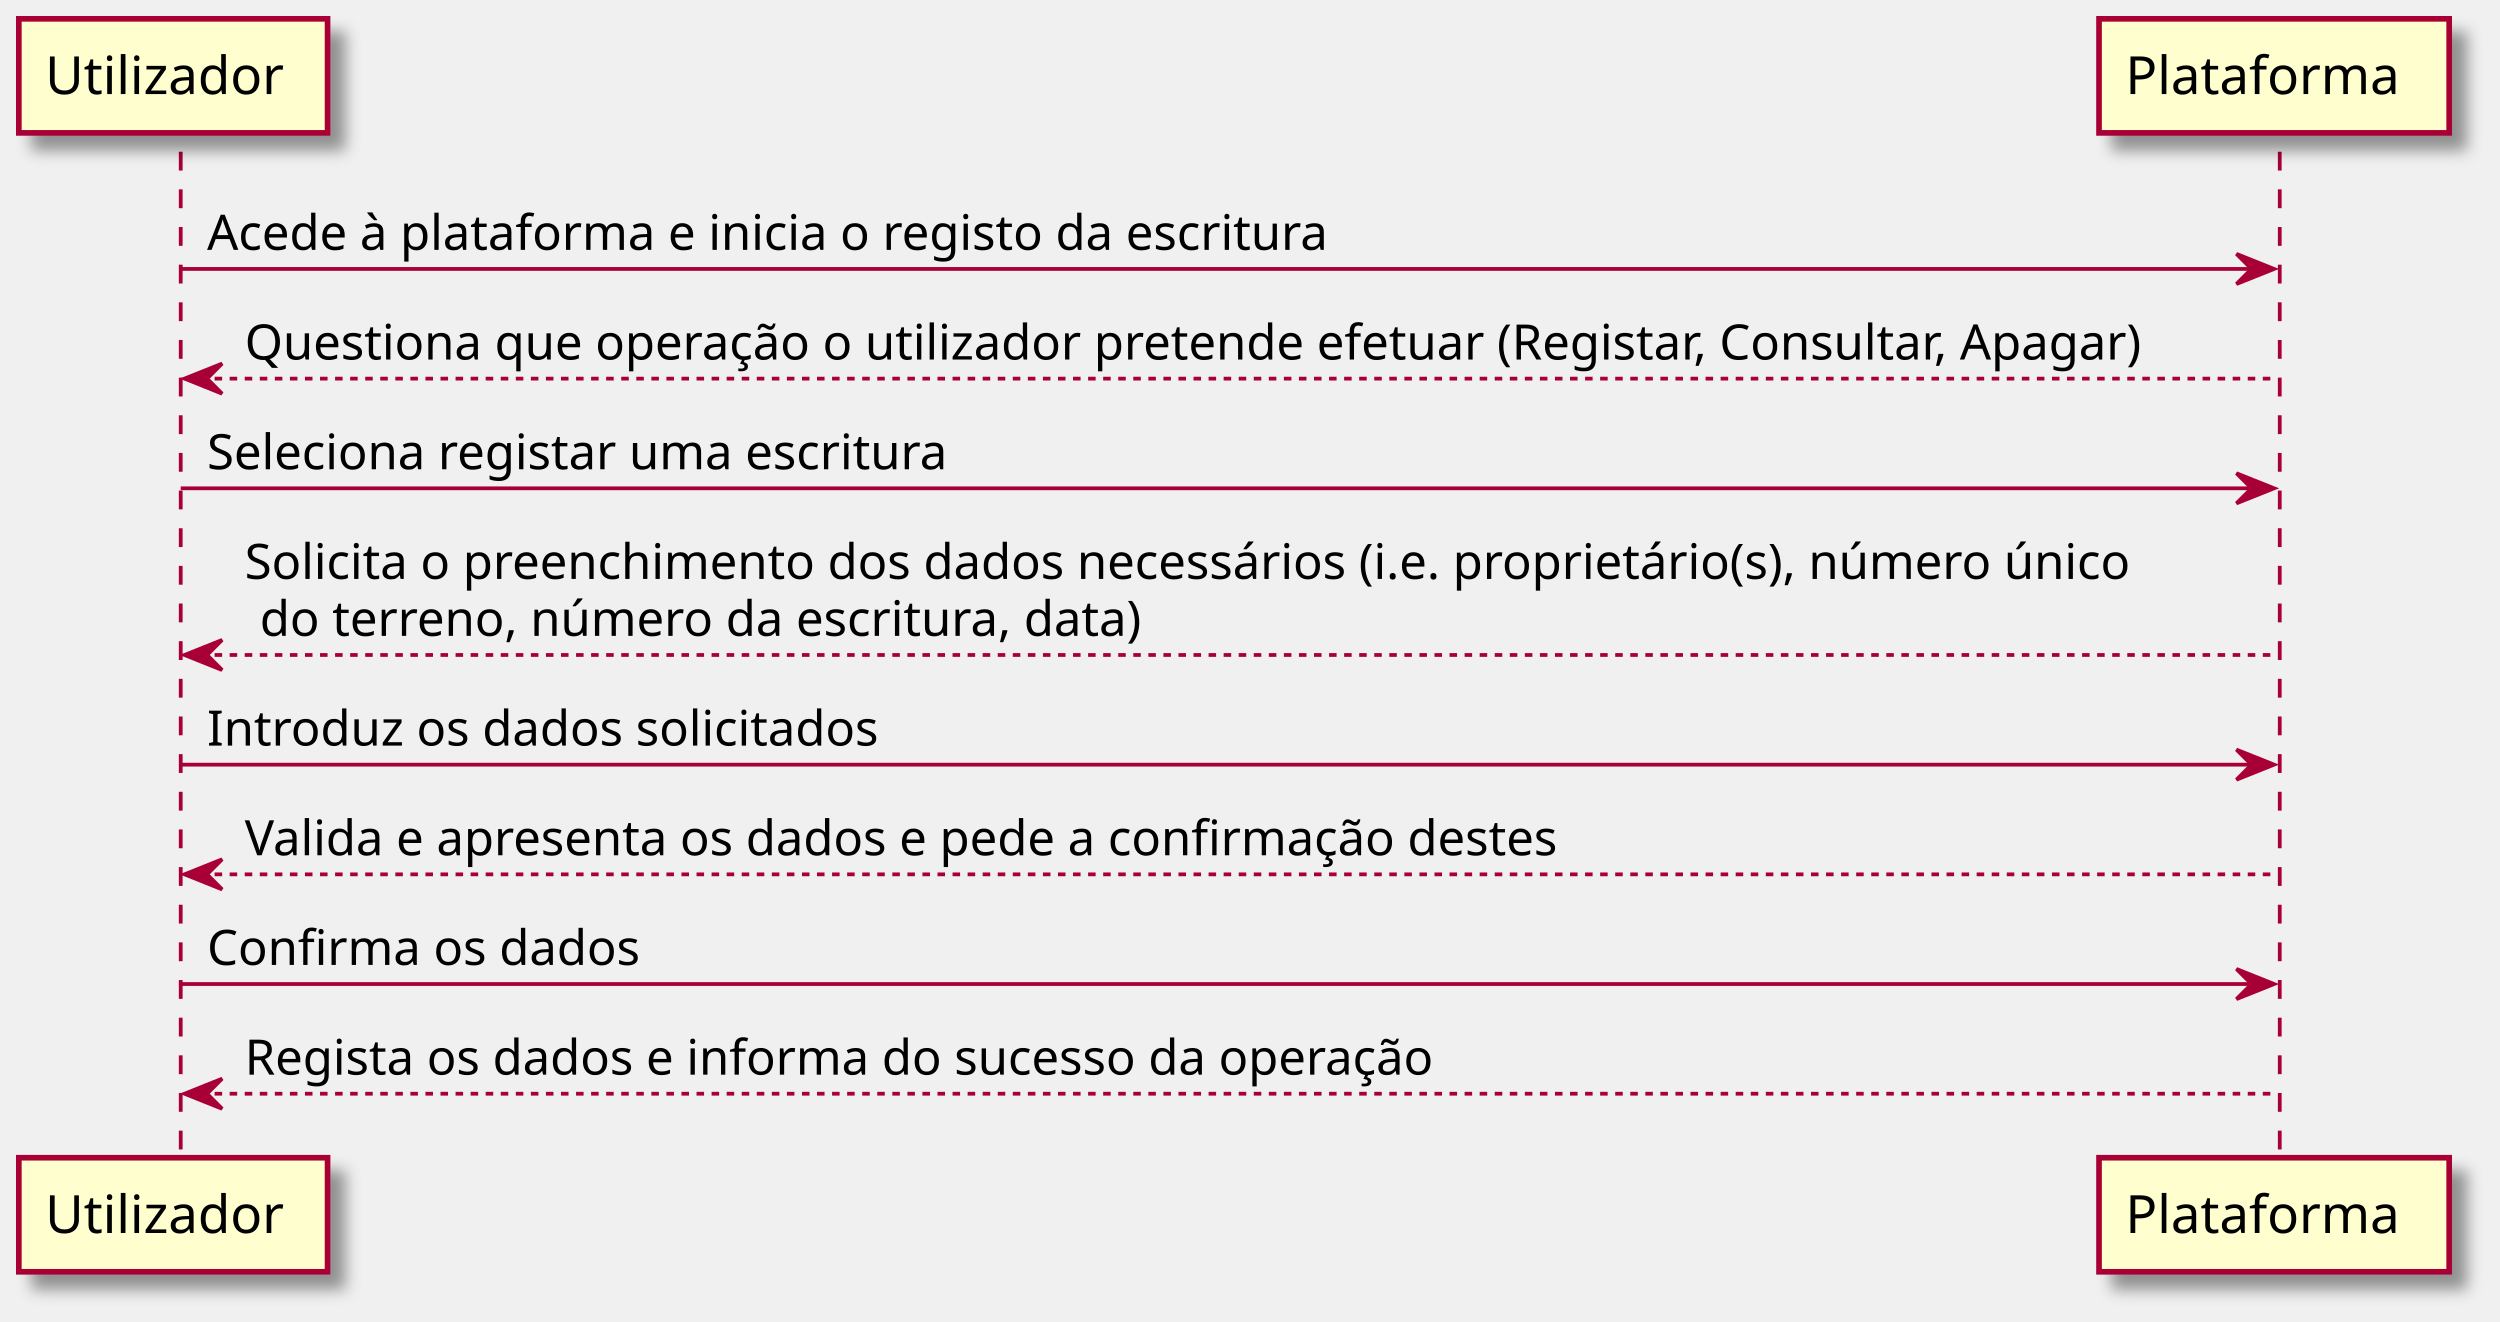
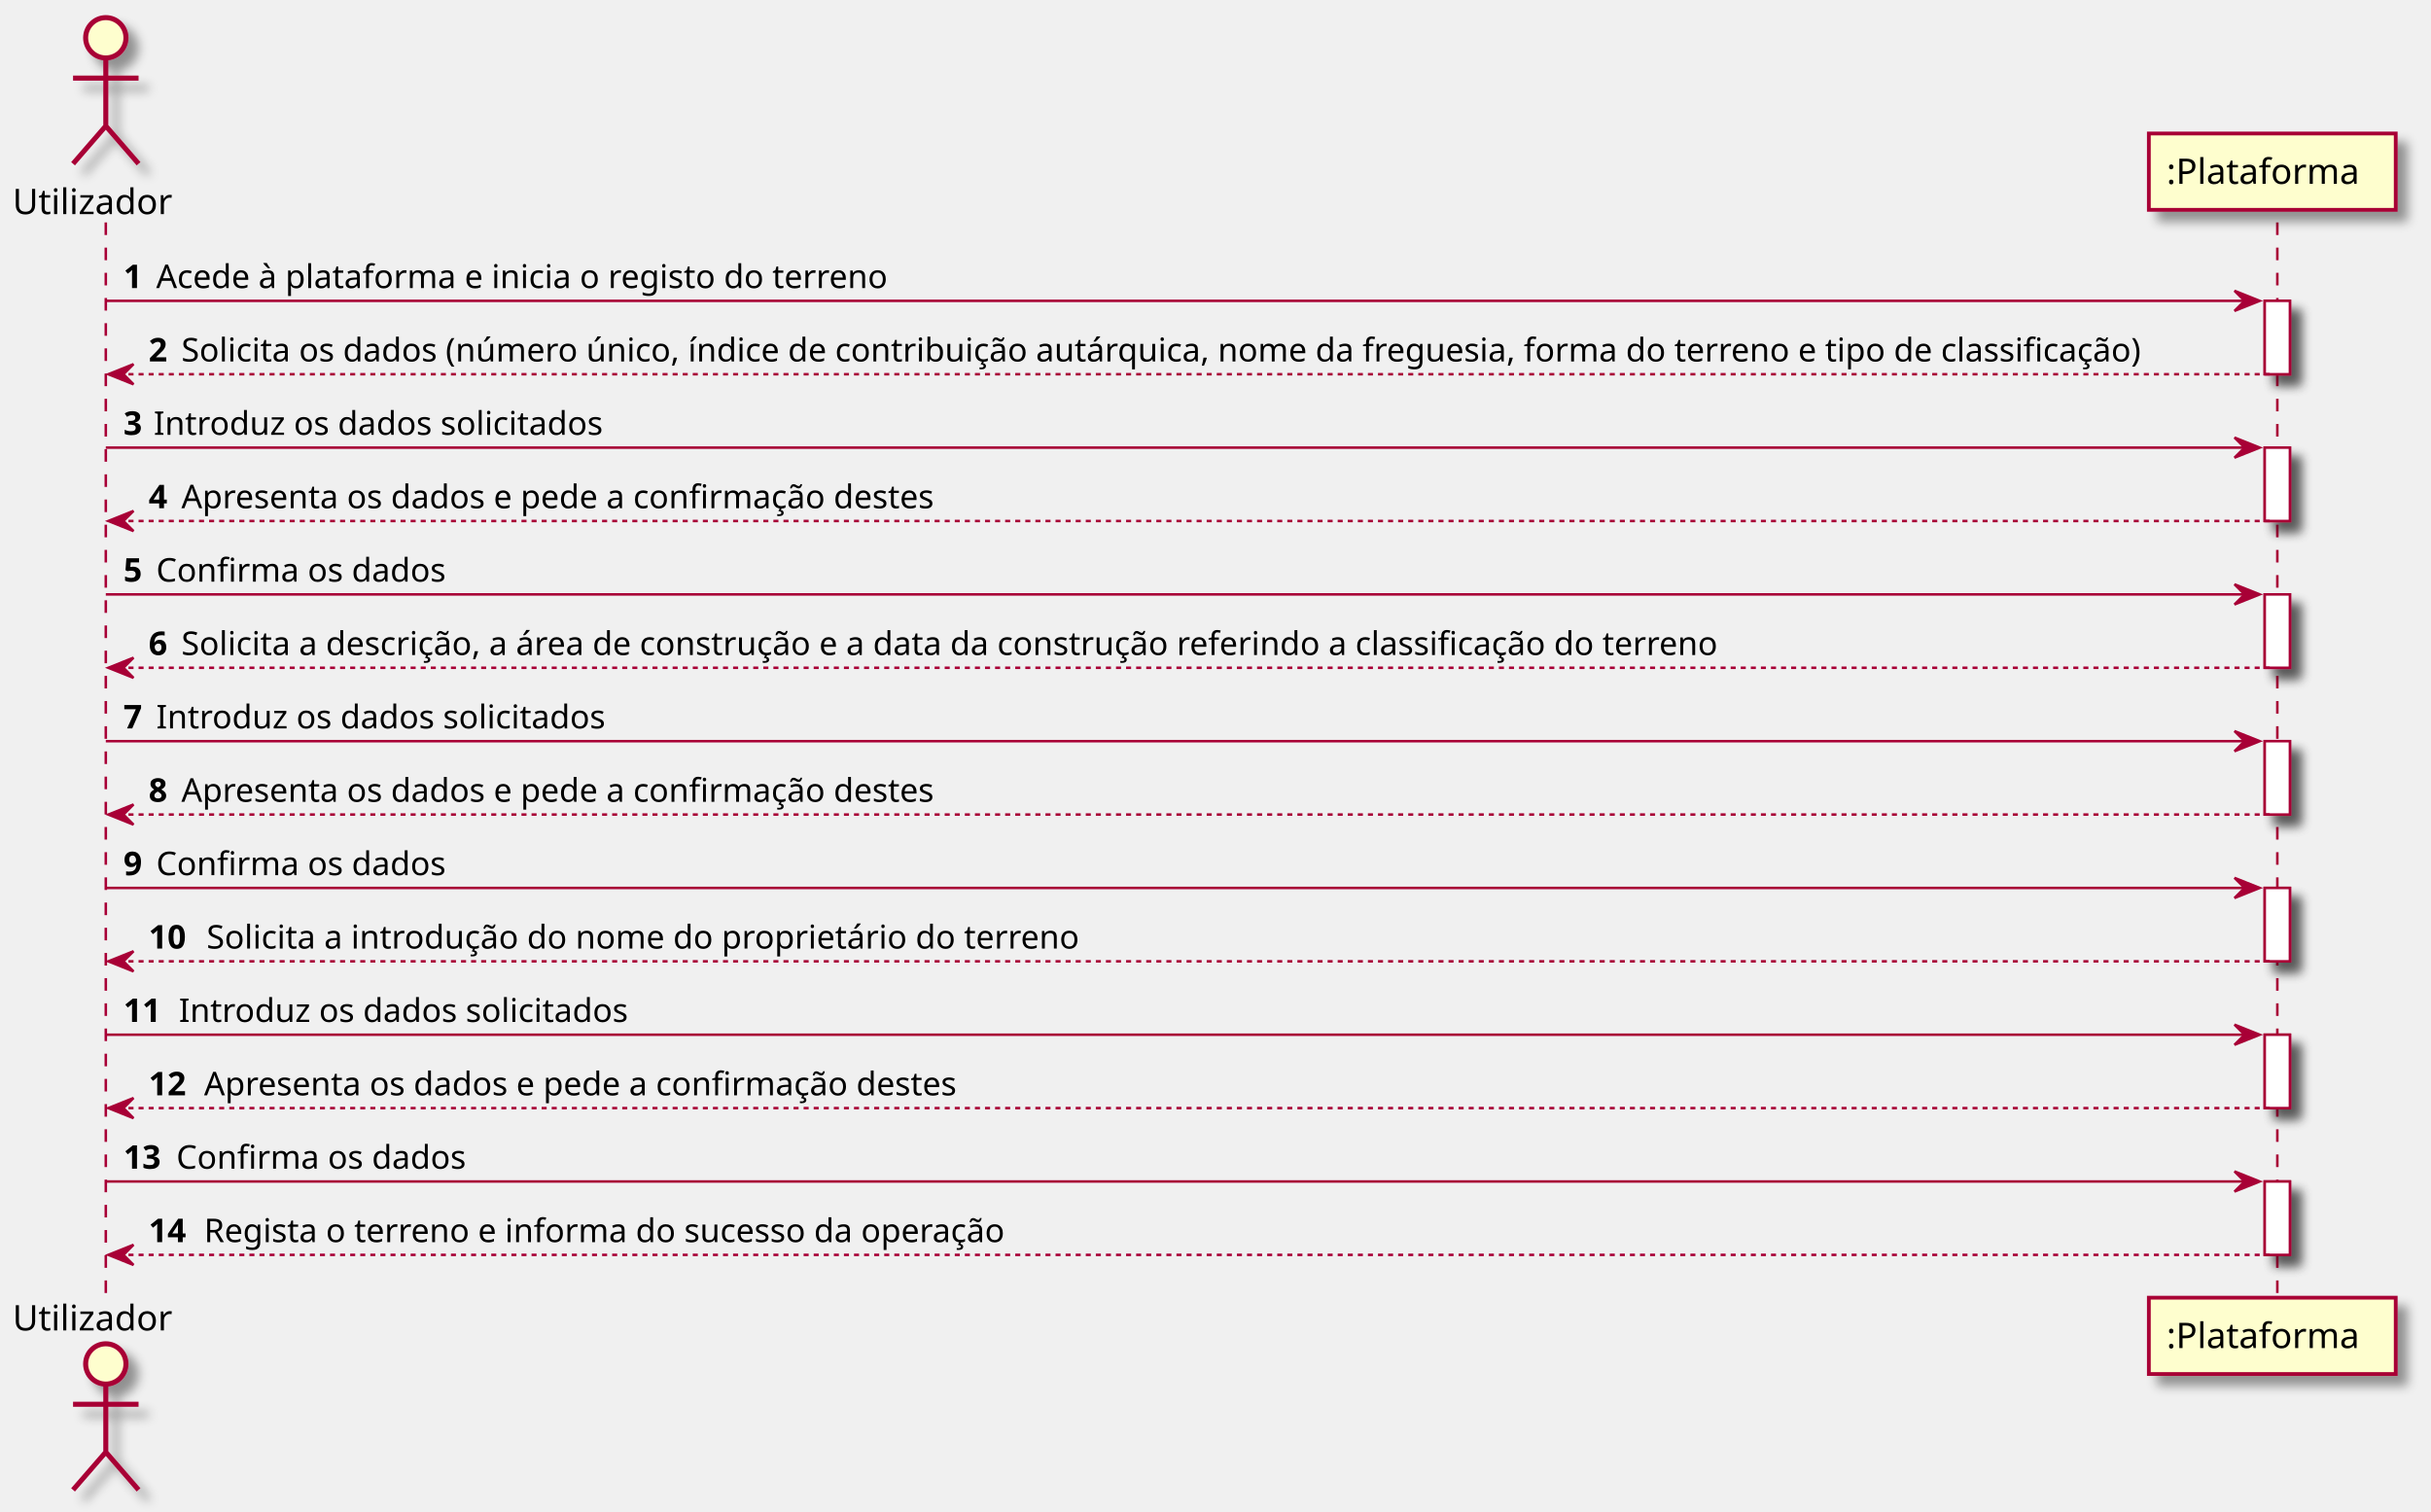
- <svg xmlns="http://www.w3.org/2000/svg" contentScriptType="application/ecmascript" contentStyleType="text/css" height="351px" preserveAspectRatio="none" style="width:664px;height:351px;" version="1.1" viewBox="0 0 664 351" width="664px" zoomAndPan="magnify">
+ <svg xmlns="http://www.w3.org/2000/svg" contentScriptType="application/ecmascript" contentStyleType="text/css" height="600px" preserveAspectRatio="none" style="width:965px;height:600px;" version="1.1" viewBox="0 0 965 600" width="965px" zoomAndPan="magnify">
  <defs>
-     <filter height="300%" id="f17rcavk4fuvqf" width="300%" x="-1" y="-1">
+     <filter height="300%" id="f939jywavwjm" width="300%" x="-1" y="-1">
      <feGaussianBlur result="blurOut" stdDeviation="2.0" />
      <feColorMatrix in="blurOut" result="blurOut2" type="matrix" values="0 0 0 0 0 0 0 0 0 0 0 0 0 0 0 0 0 0 .4 0" />
      <feOffset dx="4.0" dy="4.0" in="blurOut2" result="blurOut3" />
      <feBlend in="SourceGraphic" in2="blurOut3" mode="normal" />
    </filter>
  </defs>
  <g>
-     <line style="stroke:#A80036;stroke-width:1.0;stroke-dasharray:5.0,5.0;" x1="48" x2="48" y1="40.297" y2="308.492" />
-     <line style="stroke:#A80036;stroke-width:1.0;stroke-dasharray:5.0,5.0;" x1="605.5" x2="605.5" y1="40.297" y2="308.492" />
-     <rect fill="#FEFECE" filter="url(#f17rcavk4fuvqf)" height="30.297" style="stroke:#A80036;stroke-width:1.5;" width="82" x="5" y="5" />
-     <text fill="#000000" font-family="sans-serif" font-size="14" lengthAdjust="spacingAndGlyphs" textLength="68" x="12" y="24.995">Utilizador</text>
-     <rect fill="#FEFECE" filter="url(#f17rcavk4fuvqf)" height="30.297" style="stroke:#A80036;stroke-width:1.5;" width="82" x="5" y="307.492" />
-     <text fill="#000000" font-family="sans-serif" font-size="14" lengthAdjust="spacingAndGlyphs" textLength="68" x="12" y="327.487">Utilizador</text>
-     <rect fill="#FEFECE" filter="url(#f17rcavk4fuvqf)" height="30.297" style="stroke:#A80036;stroke-width:1.5;" width="93" x="557.5" y="5" />
-     <text fill="#000000" font-family="sans-serif" font-size="14" lengthAdjust="spacingAndGlyphs" textLength="79" x="564.5" y="24.995">Plataforma</text>
-     <rect fill="#FEFECE" filter="url(#f17rcavk4fuvqf)" height="30.297" style="stroke:#A80036;stroke-width:1.5;" width="93" x="557.5" y="307.492" />
-     <text fill="#000000" font-family="sans-serif" font-size="14" lengthAdjust="spacingAndGlyphs" textLength="79" x="564.5" y="327.487">Plataforma</text>
-     <polygon fill="#A80036" points="594,67.43,604,71.43,594,75.43,598,71.43" style="stroke:#A80036;stroke-width:1.0;" />
-     <line style="stroke:#A80036;stroke-width:1.0;" x1="48" x2="600" y1="71.43" y2="71.43" />
-     <text fill="#000000" font-family="sans-serif" font-size="13" lengthAdjust="spacingAndGlyphs" textLength="315" x="55" y="66.364">Acede à plataforma e inicia o registo da escritura</text>
-     <polygon fill="#A80036" points="59,96.562,49,100.562,59,104.562,55,100.562" style="stroke:#A80036;stroke-width:1.0;" />
-     <line style="stroke:#A80036;stroke-width:1.0;stroke-dasharray:2.0,2.0;" x1="53" x2="605" y1="100.562" y2="100.562" />
-     <text fill="#000000" font-family="sans-serif" font-size="13" lengthAdjust="spacingAndGlyphs" textLength="534" x="65" y="95.497">Questiona que operação o utilizador pretende efetuar (Registar, Consultar, Apagar)</text>
-     <polygon fill="#A80036" points="594,125.695,604,129.695,594,133.695,598,129.695" style="stroke:#A80036;stroke-width:1.0;" />
-     <line style="stroke:#A80036;stroke-width:1.0;" x1="48" x2="600" y1="129.695" y2="129.695" />
-     <text fill="#000000" font-family="sans-serif" font-size="13" lengthAdjust="spacingAndGlyphs" textLength="207" x="55" y="124.629">Seleciona registar uma escritura</text>
-     <polygon fill="#A80036" points="59,169.961,49,173.961,59,177.961,55,173.961" style="stroke:#A80036;stroke-width:1.0;" />
-     <line style="stroke:#A80036;stroke-width:1.0;stroke-dasharray:2.0,2.0;" x1="53" x2="605" y1="173.961" y2="173.961" />
-     <text fill="#000000" font-family="sans-serif" font-size="13" lengthAdjust="spacingAndGlyphs" textLength="527" x="65" y="153.762">Solicita o preenchimento dos dados necessários (i.e. proprietário(s), número único</text>
-     <text fill="#000000" font-family="sans-serif" font-size="13" lengthAdjust="spacingAndGlyphs" textLength="247" x="69" y="168.895">do terreno, número da escritura, data)</text>
-     <polygon fill="#A80036" points="594,199.094,604,203.094,594,207.094,598,203.094" style="stroke:#A80036;stroke-width:1.0;" />
-     <line style="stroke:#A80036;stroke-width:1.0;" x1="48" x2="600" y1="203.094" y2="203.094" />
-     <text fill="#000000" font-family="sans-serif" font-size="13" lengthAdjust="spacingAndGlyphs" textLength="185" x="55" y="198.028">Introduz os dados solicitados</text>
-     <polygon fill="#A80036" points="59,228.227,49,232.227,59,236.227,55,232.227" style="stroke:#A80036;stroke-width:1.0;" />
-     <line style="stroke:#A80036;stroke-width:1.0;stroke-dasharray:2.0,2.0;" x1="53" x2="605" y1="232.227" y2="232.227" />
-     <text fill="#000000" font-family="sans-serif" font-size="13" lengthAdjust="spacingAndGlyphs" textLength="373" x="65" y="227.161">Valida e apresenta os dados e pede a confirmação destes</text>
-     <polygon fill="#A80036" points="594,257.359,604,261.359,594,265.359,598,261.359" style="stroke:#A80036;stroke-width:1.0;" />
-     <line style="stroke:#A80036;stroke-width:1.0;" x1="48" x2="600" y1="261.359" y2="261.359" />
-     <text fill="#000000" font-family="sans-serif" font-size="13" lengthAdjust="spacingAndGlyphs" textLength="121" x="55" y="256.293">Confirma os dados</text>
-     <polygon fill="#A80036" points="59,286.492,49,290.492,59,294.492,55,290.492" style="stroke:#A80036;stroke-width:1.0;" />
-     <line style="stroke:#A80036;stroke-width:1.0;stroke-dasharray:2.0,2.0;" x1="53" x2="605" y1="290.492" y2="290.492" />
-     <text fill="#000000" font-family="sans-serif" font-size="13" lengthAdjust="spacingAndGlyphs" textLength="336" x="65" y="285.426">Regista os dados e informa do sucesso da operação</text>
+     <rect fill="#FFFFFF" filter="url(#f939jywavwjm)" height="29.133" style="stroke:#A80036;stroke-width:1.0;" width="10" x="899" y="119.43" />
+     <rect fill="#FFFFFF" filter="url(#f939jywavwjm)" height="29.133" style="stroke:#A80036;stroke-width:1.0;" width="10" x="899" y="177.695" />
+     <rect fill="#FFFFFF" filter="url(#f939jywavwjm)" height="29.133" style="stroke:#A80036;stroke-width:1.0;" width="10" x="899" y="235.961" />
+     <rect fill="#FFFFFF" filter="url(#f939jywavwjm)" height="29.133" style="stroke:#A80036;stroke-width:1.0;" width="10" x="899" y="294.227" />
+     <rect fill="#FFFFFF" filter="url(#f939jywavwjm)" height="29.133" style="stroke:#A80036;stroke-width:1.0;" width="10" x="899" y="352.492" />
+     <rect fill="#FFFFFF" filter="url(#f939jywavwjm)" height="29.133" style="stroke:#A80036;stroke-width:1.0;" width="10" x="899" y="410.758" />
+     <rect fill="#FFFFFF" filter="url(#f939jywavwjm)" height="29.133" style="stroke:#A80036;stroke-width:1.0;" width="10" x="899" y="469.023" />
+     <line style="stroke:#A80036;stroke-width:1.0;stroke-dasharray:5.0,5.0;" x1="42" x2="42" y1="88.297" y2="516.156" />
+     <line style="stroke:#A80036;stroke-width:1.0;stroke-dasharray:5.0,5.0;" x1="904" x2="904" y1="88.297" y2="516.156" />
+     <text fill="#000000" font-family="sans-serif" font-size="14" lengthAdjust="spacingAndGlyphs" textLength="68" x="5" y="84.995">Utilizador</text>
+     <ellipse cx="42" cy="15" fill="#FEFECE" filter="url(#f939jywavwjm)" rx="8" ry="8" style="stroke:#A80036;stroke-width:2.0;" />
+     <path d="M42,23 L42,50 M29,31 L55,31 M42,50 L29,65 M42,50 L55,65 " fill="none" filter="url(#f939jywavwjm)" style="stroke:#A80036;stroke-width:2.0;" />
+     <text fill="#000000" font-family="sans-serif" font-size="14" lengthAdjust="spacingAndGlyphs" textLength="68" x="5" y="528.151">Utilizador</text>
+     <ellipse cx="42" cy="541.453" fill="#FEFECE" filter="url(#f939jywavwjm)" rx="8" ry="8" style="stroke:#A80036;stroke-width:2.0;" />
+     <path d="M42,549.453 L42,576.453 M29,557.453 L55,557.453 M42,576.453 L29,591.453 M42,576.453 L55,591.453 " fill="none" filter="url(#f939jywavwjm)" style="stroke:#A80036;stroke-width:2.0;" />
+     <rect fill="#FEFECE" filter="url(#f939jywavwjm)" height="30.297" style="stroke:#A80036;stroke-width:1.5;" width="98" x="853" y="53" />
+     <text fill="#000000" font-family="sans-serif" font-size="14" lengthAdjust="spacingAndGlyphs" textLength="84" x="860" y="72.995">:Plataforma</text>
+     <rect fill="#FEFECE" filter="url(#f939jywavwjm)" height="30.297" style="stroke:#A80036;stroke-width:1.5;" width="98" x="853" y="515.156" />
+     <text fill="#000000" font-family="sans-serif" font-size="14" lengthAdjust="spacingAndGlyphs" textLength="84" x="860" y="535.151">:Plataforma</text>
+     <rect fill="#FFFFFF" filter="url(#f939jywavwjm)" height="29.133" style="stroke:#A80036;stroke-width:1.0;" width="10" x="899" y="119.43" />
+     <rect fill="#FFFFFF" filter="url(#f939jywavwjm)" height="29.133" style="stroke:#A80036;stroke-width:1.0;" width="10" x="899" y="177.695" />
+     <rect fill="#FFFFFF" filter="url(#f939jywavwjm)" height="29.133" style="stroke:#A80036;stroke-width:1.0;" width="10" x="899" y="235.961" />
+     <rect fill="#FFFFFF" filter="url(#f939jywavwjm)" height="29.133" style="stroke:#A80036;stroke-width:1.0;" width="10" x="899" y="294.227" />
+     <rect fill="#FFFFFF" filter="url(#f939jywavwjm)" height="29.133" style="stroke:#A80036;stroke-width:1.0;" width="10" x="899" y="352.492" />
+     <rect fill="#FFFFFF" filter="url(#f939jywavwjm)" height="29.133" style="stroke:#A80036;stroke-width:1.0;" width="10" x="899" y="410.758" />
+     <rect fill="#FFFFFF" filter="url(#f939jywavwjm)" height="29.133" style="stroke:#A80036;stroke-width:1.0;" width="10" x="899" y="469.023" />
+     <polygon fill="#A80036" points="887,115.43,897,119.43,887,123.43,891,119.43" style="stroke:#A80036;stroke-width:1.0;" />
+     <line style="stroke:#A80036;stroke-width:1.0;" x1="42" x2="893" y1="119.43" y2="119.43" />
+     <text fill="#000000" font-family="sans-serif" font-size="13" font-weight="bold" lengthAdjust="spacingAndGlyphs" textLength="9" x="49" y="114.364">1</text>
+     <text fill="#000000" font-family="sans-serif" font-size="13" lengthAdjust="spacingAndGlyphs" textLength="306" x="62" y="114.364">Acede à plataforma e inicia o registo do terreno</text>
+     <polygon fill="#A80036" points="53,144.562,43,148.562,53,152.562,49,148.562" style="stroke:#A80036;stroke-width:1.0;" />
+     <line style="stroke:#A80036;stroke-width:1.0;stroke-dasharray:2.0,2.0;" x1="47" x2="903" y1="148.562" y2="148.562" />
+     <text fill="#000000" font-family="sans-serif" font-size="13" font-weight="bold" lengthAdjust="spacingAndGlyphs" textLength="9" x="59" y="143.497">2</text>
+     <text fill="#000000" font-family="sans-serif" font-size="13" lengthAdjust="spacingAndGlyphs" textLength="820" x="72" y="143.497">Solicita os dados (número único, índice de contribuição autárquica, nome da freguesia, forma do terreno e tipo de classificação)</text>
+     <polygon fill="#A80036" points="887,173.695,897,177.695,887,181.695,891,177.695" style="stroke:#A80036;stroke-width:1.0;" />
+     <line style="stroke:#A80036;stroke-width:1.0;" x1="42" x2="893" y1="177.695" y2="177.695" />
+     <text fill="#000000" font-family="sans-serif" font-size="13" font-weight="bold" lengthAdjust="spacingAndGlyphs" textLength="8" x="49" y="172.629">3</text>
+     <text fill="#000000" font-family="sans-serif" font-size="13" lengthAdjust="spacingAndGlyphs" textLength="185" x="61" y="172.629">Introduz os dados solicitados</text>
+     <polygon fill="#A80036" points="53,202.828,43,206.828,53,210.828,49,206.828" style="stroke:#A80036;stroke-width:1.0;" />
+     <line style="stroke:#A80036;stroke-width:1.0;stroke-dasharray:2.0,2.0;" x1="47" x2="903" y1="206.828" y2="206.828" />
+     <text fill="#000000" font-family="sans-serif" font-size="13" font-weight="bold" lengthAdjust="spacingAndGlyphs" textLength="9" x="59" y="201.762">4</text>
+     <text fill="#000000" font-family="sans-serif" font-size="13" lengthAdjust="spacingAndGlyphs" textLength="319" x="72" y="201.762">Apresenta os dados e pede a confirmação destes</text>
+     <polygon fill="#A80036" points="887,231.961,897,235.961,887,239.961,891,235.961" style="stroke:#A80036;stroke-width:1.0;" />
+     <line style="stroke:#A80036;stroke-width:1.0;" x1="42" x2="893" y1="235.961" y2="235.961" />
+     <text fill="#000000" font-family="sans-serif" font-size="13" font-weight="bold" lengthAdjust="spacingAndGlyphs" textLength="9" x="49" y="230.895">5</text>
+     <text fill="#000000" font-family="sans-serif" font-size="13" lengthAdjust="spacingAndGlyphs" textLength="121" x="62" y="230.895">Confirma os dados</text>
+     <polygon fill="#A80036" points="53,261.094,43,265.094,53,269.094,49,265.094" style="stroke:#A80036;stroke-width:1.0;" />
+     <line style="stroke:#A80036;stroke-width:1.0;stroke-dasharray:2.0,2.0;" x1="47" x2="903" y1="265.094" y2="265.094" />
+     <text fill="#000000" font-family="sans-serif" font-size="13" font-weight="bold" lengthAdjust="spacingAndGlyphs" textLength="9" x="59" y="260.028">6</text>
+     <text fill="#000000" font-family="sans-serif" font-size="13" lengthAdjust="spacingAndGlyphs" textLength="648" x="72" y="260.028">Solicita a descrição, a área de construção e a data da construção referindo a classificação do terreno</text>
+     <polygon fill="#A80036" points="887,290.227,897,294.227,887,298.227,891,294.227" style="stroke:#A80036;stroke-width:1.0;" />
+     <line style="stroke:#A80036;stroke-width:1.0;" x1="42" x2="893" y1="294.227" y2="294.227" />
+     <text fill="#000000" font-family="sans-serif" font-size="13" font-weight="bold" lengthAdjust="spacingAndGlyphs" textLength="9" x="49" y="289.161">7</text>
+     <text fill="#000000" font-family="sans-serif" font-size="13" lengthAdjust="spacingAndGlyphs" textLength="185" x="62" y="289.161">Introduz os dados solicitados</text>
+     <polygon fill="#A80036" points="53,319.359,43,323.359,53,327.359,49,323.359" style="stroke:#A80036;stroke-width:1.0;" />
+     <line style="stroke:#A80036;stroke-width:1.0;stroke-dasharray:2.0,2.0;" x1="47" x2="903" y1="323.359" y2="323.359" />
+     <text fill="#000000" font-family="sans-serif" font-size="13" font-weight="bold" lengthAdjust="spacingAndGlyphs" textLength="9" x="59" y="318.293">8</text>
+     <text fill="#000000" font-family="sans-serif" font-size="13" lengthAdjust="spacingAndGlyphs" textLength="319" x="72" y="318.293">Apresenta os dados e pede a confirmação destes</text>
+     <polygon fill="#A80036" points="887,348.492,897,352.492,887,356.492,891,352.492" style="stroke:#A80036;stroke-width:1.0;" />
+     <line style="stroke:#A80036;stroke-width:1.0;" x1="42" x2="893" y1="352.492" y2="352.492" />
+     <text fill="#000000" font-family="sans-serif" font-size="13" font-weight="bold" lengthAdjust="spacingAndGlyphs" textLength="9" x="49" y="347.426">9</text>
+     <text fill="#000000" font-family="sans-serif" font-size="13" lengthAdjust="spacingAndGlyphs" textLength="121" x="62" y="347.426">Confirma os dados</text>
+     <polygon fill="#A80036" points="53,377.625,43,381.625,53,385.625,49,381.625" style="stroke:#A80036;stroke-width:1.0;" />
+     <line style="stroke:#A80036;stroke-width:1.0;stroke-dasharray:2.0,2.0;" x1="47" x2="903" y1="381.625" y2="381.625" />
+     <text fill="#000000" font-family="sans-serif" font-size="13" font-weight="bold" lengthAdjust="spacingAndGlyphs" textLength="19" x="59" y="376.559">10</text>
+     <text fill="#000000" font-family="sans-serif" font-size="13" lengthAdjust="spacingAndGlyphs" textLength="359" x="82" y="376.559">Solicita a introdução do nome do proprietário do terreno</text>
+     <polygon fill="#A80036" points="887,406.758,897,410.758,887,414.758,891,410.758" style="stroke:#A80036;stroke-width:1.0;" />
+     <line style="stroke:#A80036;stroke-width:1.0;" x1="42" x2="893" y1="410.758" y2="410.758" />
+     <text fill="#000000" font-family="sans-serif" font-size="13" font-weight="bold" lengthAdjust="spacingAndGlyphs" textLength="18" x="49" y="405.692">11</text>
+     <text fill="#000000" font-family="sans-serif" font-size="13" lengthAdjust="spacingAndGlyphs" textLength="185" x="71" y="405.692">Introduz os dados solicitados</text>
+     <polygon fill="#A80036" points="53,435.891,43,439.891,53,443.891,49,439.891" style="stroke:#A80036;stroke-width:1.0;" />
+     <line style="stroke:#A80036;stroke-width:1.0;stroke-dasharray:2.0,2.0;" x1="47" x2="903" y1="439.891" y2="439.891" />
+     <text fill="#000000" font-family="sans-serif" font-size="13" font-weight="bold" lengthAdjust="spacingAndGlyphs" textLength="18" x="59" y="434.825">12</text>
+     <text fill="#000000" font-family="sans-serif" font-size="13" lengthAdjust="spacingAndGlyphs" textLength="319" x="81" y="434.825">Apresenta os dados e pede a confirmação destes</text>
+     <polygon fill="#A80036" points="887,465.023,897,469.023,887,473.023,891,469.023" style="stroke:#A80036;stroke-width:1.0;" />
+     <line style="stroke:#A80036;stroke-width:1.0;" x1="42" x2="893" y1="469.023" y2="469.023" />
+     <text fill="#000000" font-family="sans-serif" font-size="13" font-weight="bold" lengthAdjust="spacingAndGlyphs" textLength="17" x="49" y="463.957">13</text>
+     <text fill="#000000" font-family="sans-serif" font-size="13" lengthAdjust="spacingAndGlyphs" textLength="121" x="70" y="463.957">Confirma os dados</text>
+     <polygon fill="#A80036" points="53,494.156,43,498.156,53,502.156,49,498.156" style="stroke:#A80036;stroke-width:1.0;" />
+     <line style="stroke:#A80036;stroke-width:1.0;stroke-dasharray:2.0,2.0;" x1="47" x2="903" y1="498.156" y2="498.156" />
+     <text fill="#000000" font-family="sans-serif" font-size="13" font-weight="bold" lengthAdjust="spacingAndGlyphs" textLength="18" x="59" y="493.09">14</text>
+     <text fill="#000000" font-family="sans-serif" font-size="13" lengthAdjust="spacingAndGlyphs" textLength="337" x="81" y="493.09">Regista o terreno e informa do sucesso da operação</text>
  </g>
</svg>
